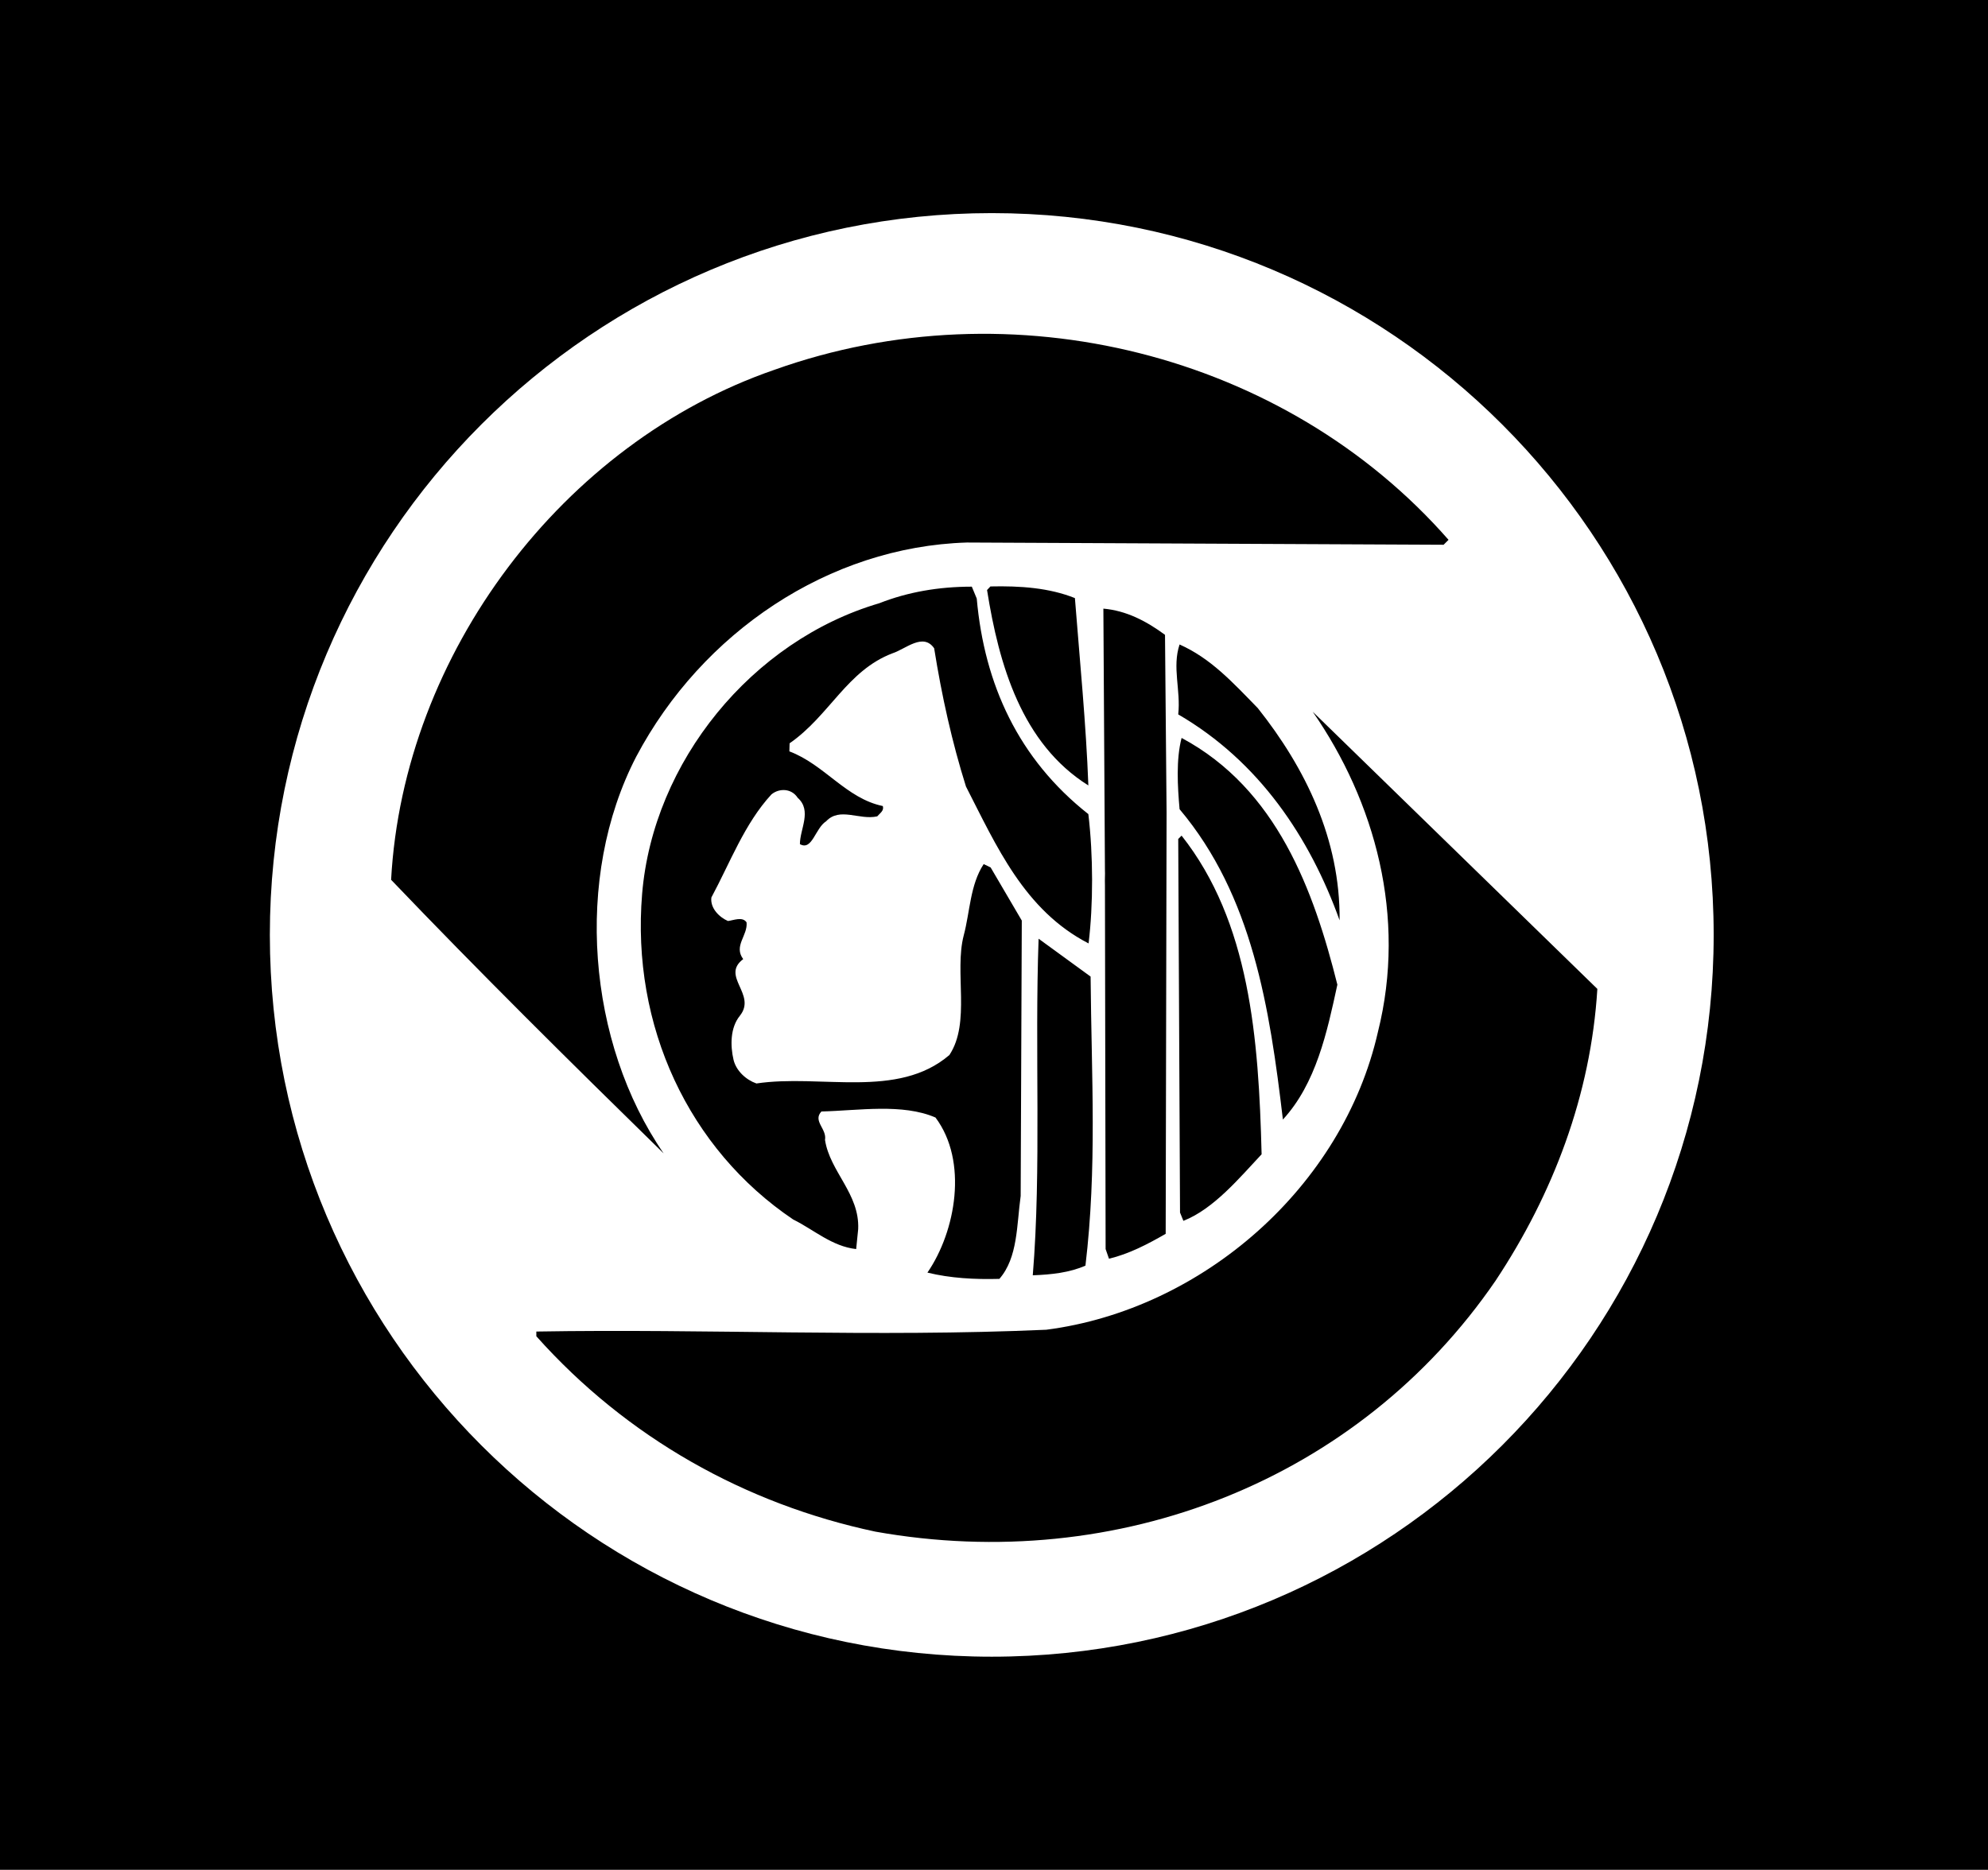
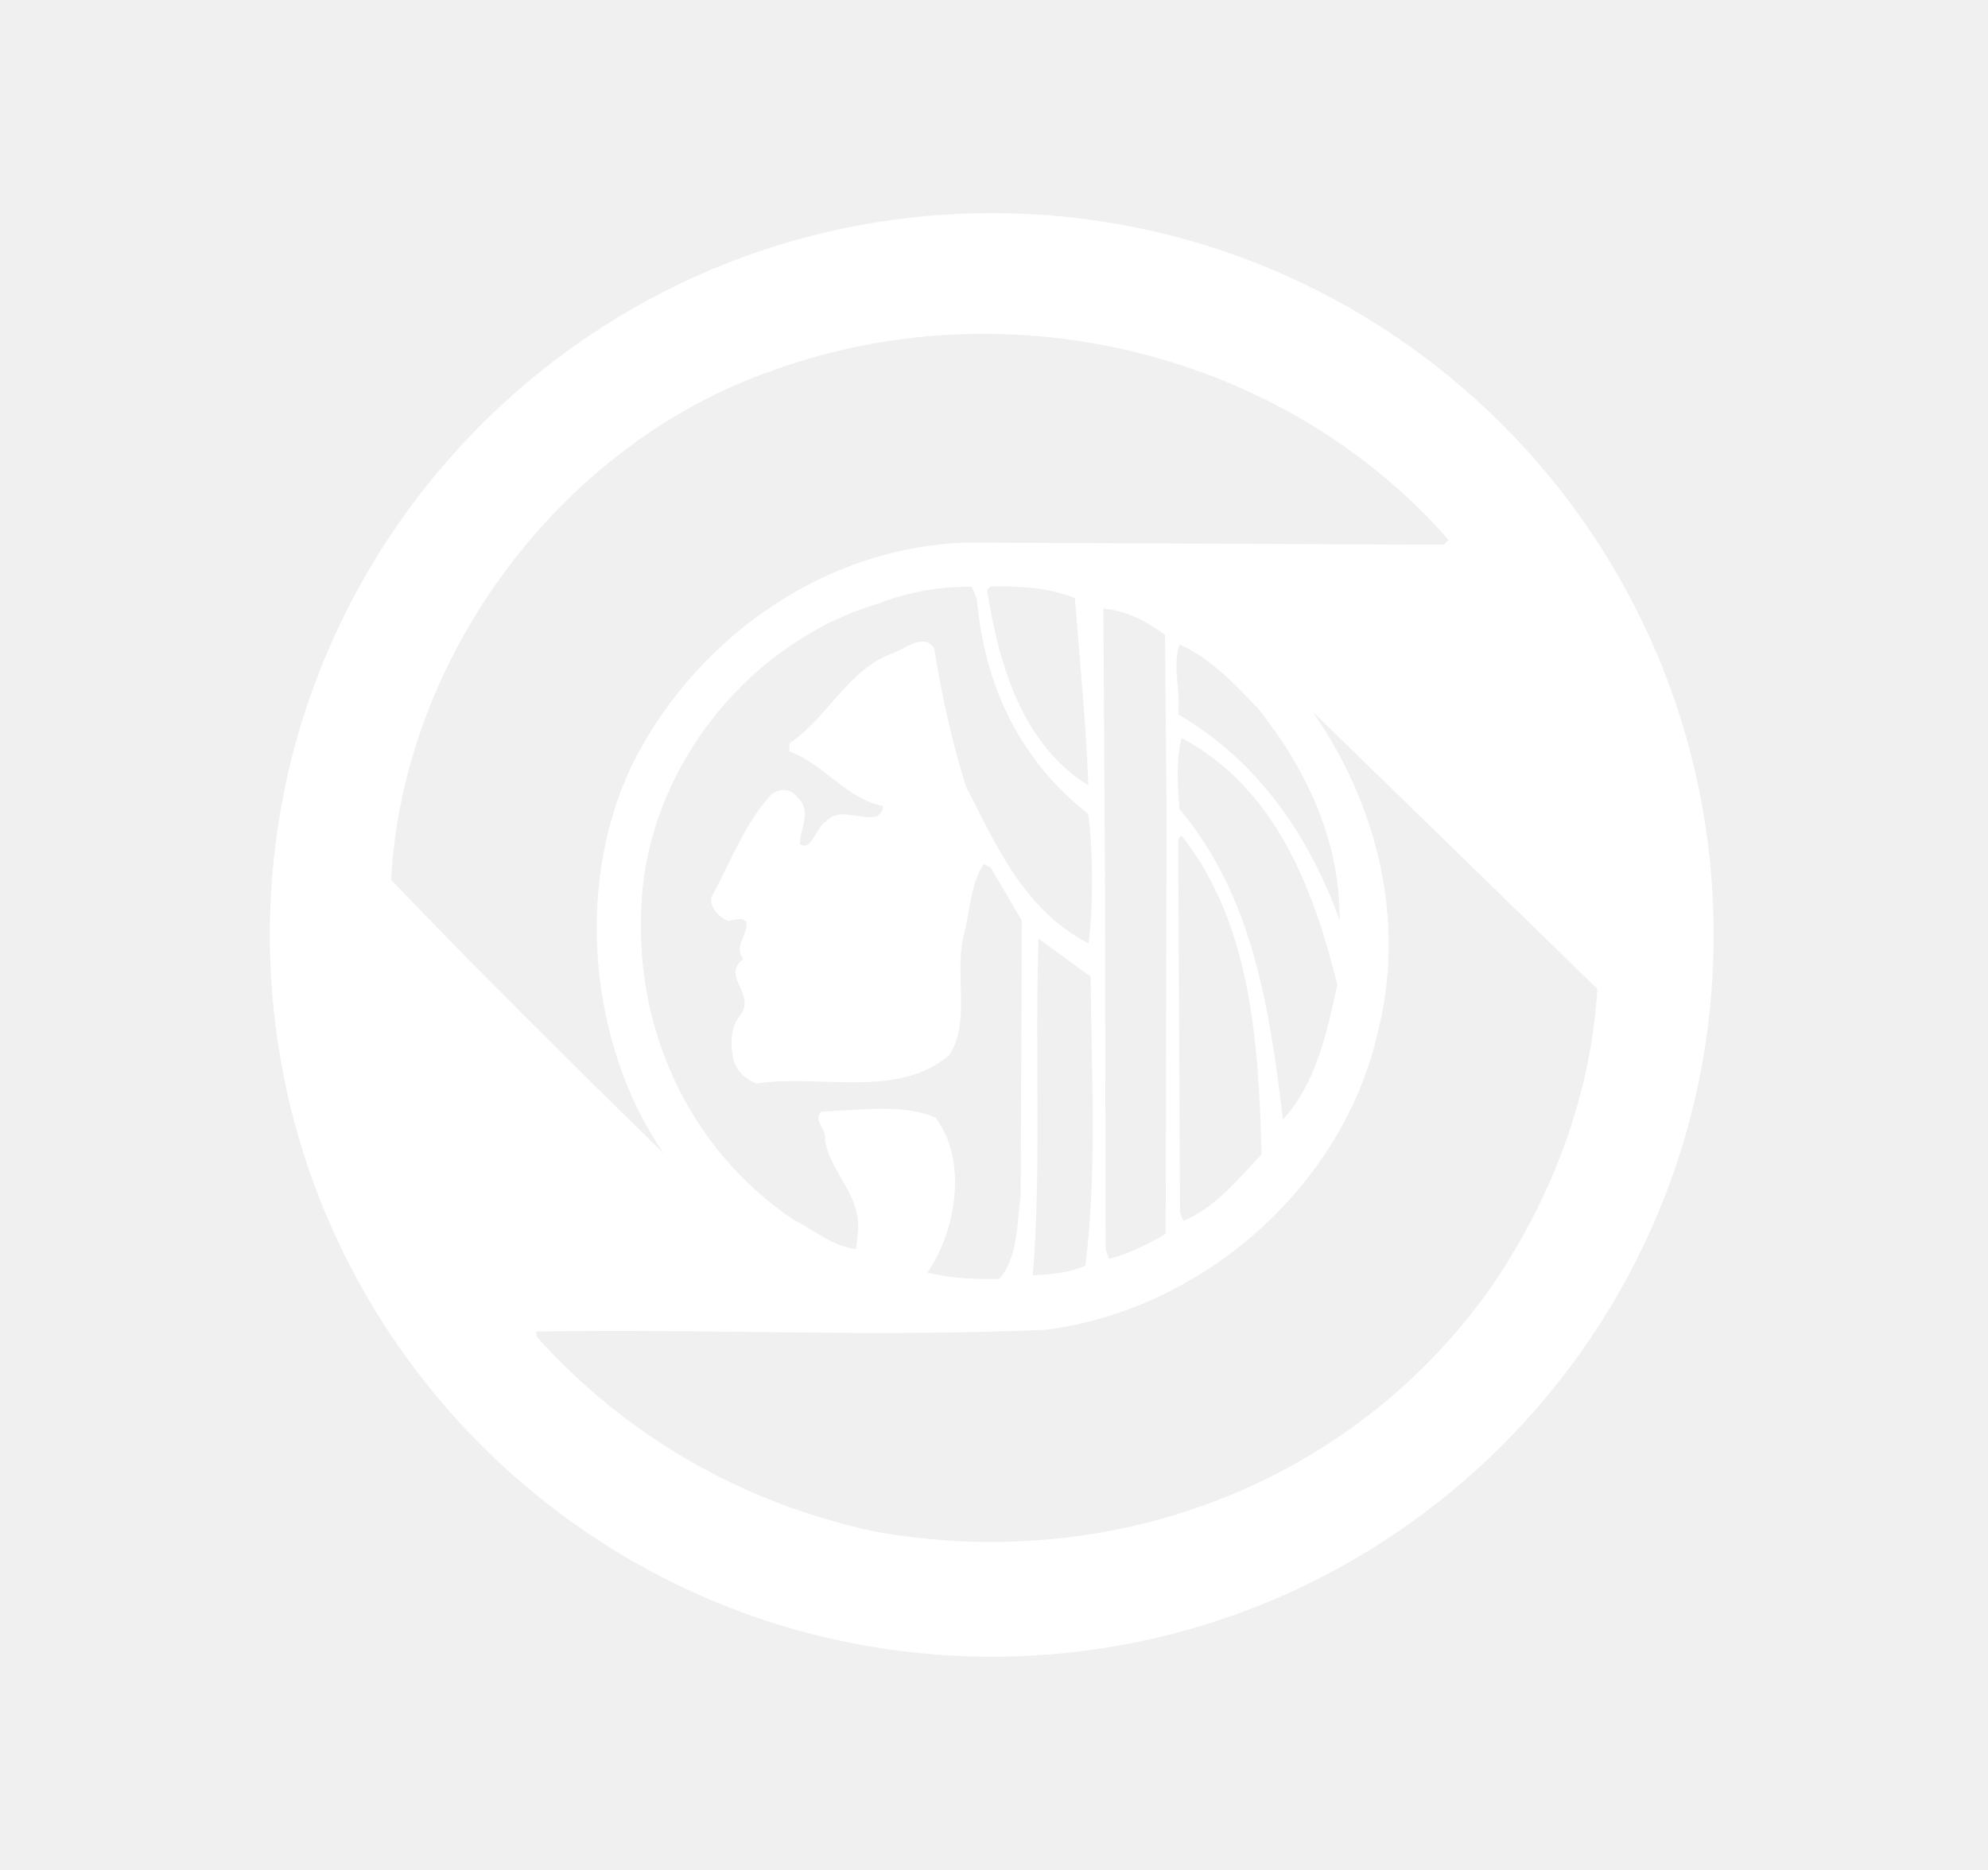
<svg xmlns="http://www.w3.org/2000/svg" version="1.1" id="Layer_1" x="0px" y="0px" viewBox="0 0 887 834.4" enable-background="new 0 0 887 834.4" xml:space="preserve">
-   <rect y="0" width="887" height="834.4" />
+   <rect y="0" width="887" height="834.4" fill-opacity="0" />
  <path fill="#FFFFFF" d="M442.5,95.1c-177.9,0-322.1,144.2-322.1,322.1s144.2,322.1,322.1,322.1s322.1-144.2,322.1-322.1  S620.4,95.1,442.5,95.1z M174.5,392.6C180,291.7,251.2,197.5,345.6,165c105.9-37.8,227.8-7.3,300.7,75.9l-2.2,2.2l-212.7-1  c-61.7,1.9-118.2,40.2-147.5,95.5c-28,54-21.8,127.8,12.2,177.1C253.6,473.1,213.7,433.6,174.5,392.6z M526.3,361.1  c-0.9-10.2-1.6-22.2,0.9-31.8c42.6,22.8,59,68.2,69.5,110.1c-4.6,21.3-9.5,44.1-24.3,60.2C566.5,449.7,558.8,399.7,526.3,361.1z   M562.9,515.1c-9.6,10.2-21.3,24.4-34.9,29.7l-1.5-3.7l-0.8-166.7l1.5-1.5C557.6,411.4,561.6,463.2,562.9,515.1z M525.7,318.8  c1.2-10.8-2.8-21,0.6-31.2c13.9,6.2,23.5,16.7,34.9,28.4c21.3,26.8,36.8,58.6,36.5,94.7C584.4,373.7,561.8,339.8,525.7,318.8z   M493,388.6l-0.7-117c10.2,0.9,19.1,5.5,27.5,11.7l0.7,79.3l-0.4,188c-8,4.6-16.4,9-25.3,11.1l-1.5-4.3L493,395.1  C492.9,392.1,493.1,390,493,388.6z M352.2,335.3c15.7,5.9,25.3,21,41.7,24.4c0.6,2.1-1.2,3.1-2.5,4.6c-8,1.8-16.7-4.3-22.8,2.2  c-4.9,3.1-6.2,13.3-11.7,10.2c0-6.8,5.5-14.9-1-20.7c-2.8-4.3-8.3-4.3-11.7-1.5c-12,13-18.5,30.6-26.8,46c-0.6,4.9,3.7,8.9,7.4,10.5  c2.5-0.3,6.5-2.1,8.3,0.6c0.6,5.9-5.9,10.5-1.5,16.4c-10.2,7.7,6.2,15.7-1.5,25.3c-4.3,5.3-4.3,13.3-2.8,19.7  c1.2,4.9,5.6,8.9,10.2,10.5c28.7-4.3,63,7.1,86.1-12.7c9.6-14.5,2.1-37,6.4-53.4c2.8-10.5,2.8-22.5,8.9-31.8l3.1,1.5l13.9,23.7  l-0.5,122.9c-1.8,12.9-1.2,27.5-9.5,37c-11.1,0.3-21.9-0.3-32.1-2.8c12.7-18.5,18.2-49.7,3.6-69.2c-14.8-6.4-34.3-3.1-50.9-2.7  c-4,4.3,2.5,7.7,1.6,12.7c2.2,14.2,15.5,24,14.8,39.8l-0.9,8.9c-10.8-1.2-18.8-8.6-28.1-13.2c-46.6-31.4-72.3-86.4-67.4-145.3  c4.9-59,49-113,105.8-129.7c12.7-5,26.5-7.4,41.3-7.4l2.2,5.3c3.4,38.3,18.6,71.6,49.8,96.2c2.2,18.5,2.2,40.4,0.1,57.7  c-28.7-14.8-41.1-43.5-54.7-70c-6.2-19.7-10.8-40.4-14.2-61.7c-4.9-7.1-12.7,0.3-18.5,2.2c-20.4,7.7-28.1,27.8-46,40.2L352.2,335.3z   M440.4,263.3l1.5-1.6c13.3-0.3,26.2,0.6,37.7,5.2c2.2,28.1,5,56.5,6,83.6C455.9,331.9,445.7,296.7,440.4,263.3z M463.4,418.9  l23.2,16.9c0.4,45.4,2.9,85.2-2.3,129c-7.1,3.1-15.1,4-23.5,4.3C464.7,521.7,461.6,468.6,463.4,418.9z M667.3,571.5  c-61,89-168.4,131.3-276.7,112c-58-12.3-110.9-41.9-151.3-87.2v-2.1c77.2-1.3,150.3,2.6,227.5-0.8c69.7-9,132.3-63.7,148-132.9  c12.9-51.5-1.3-102.8-29.1-142.9l127,123.7C709.8,488.7,692.9,532.9,667.3,571.5z" />
</svg>
